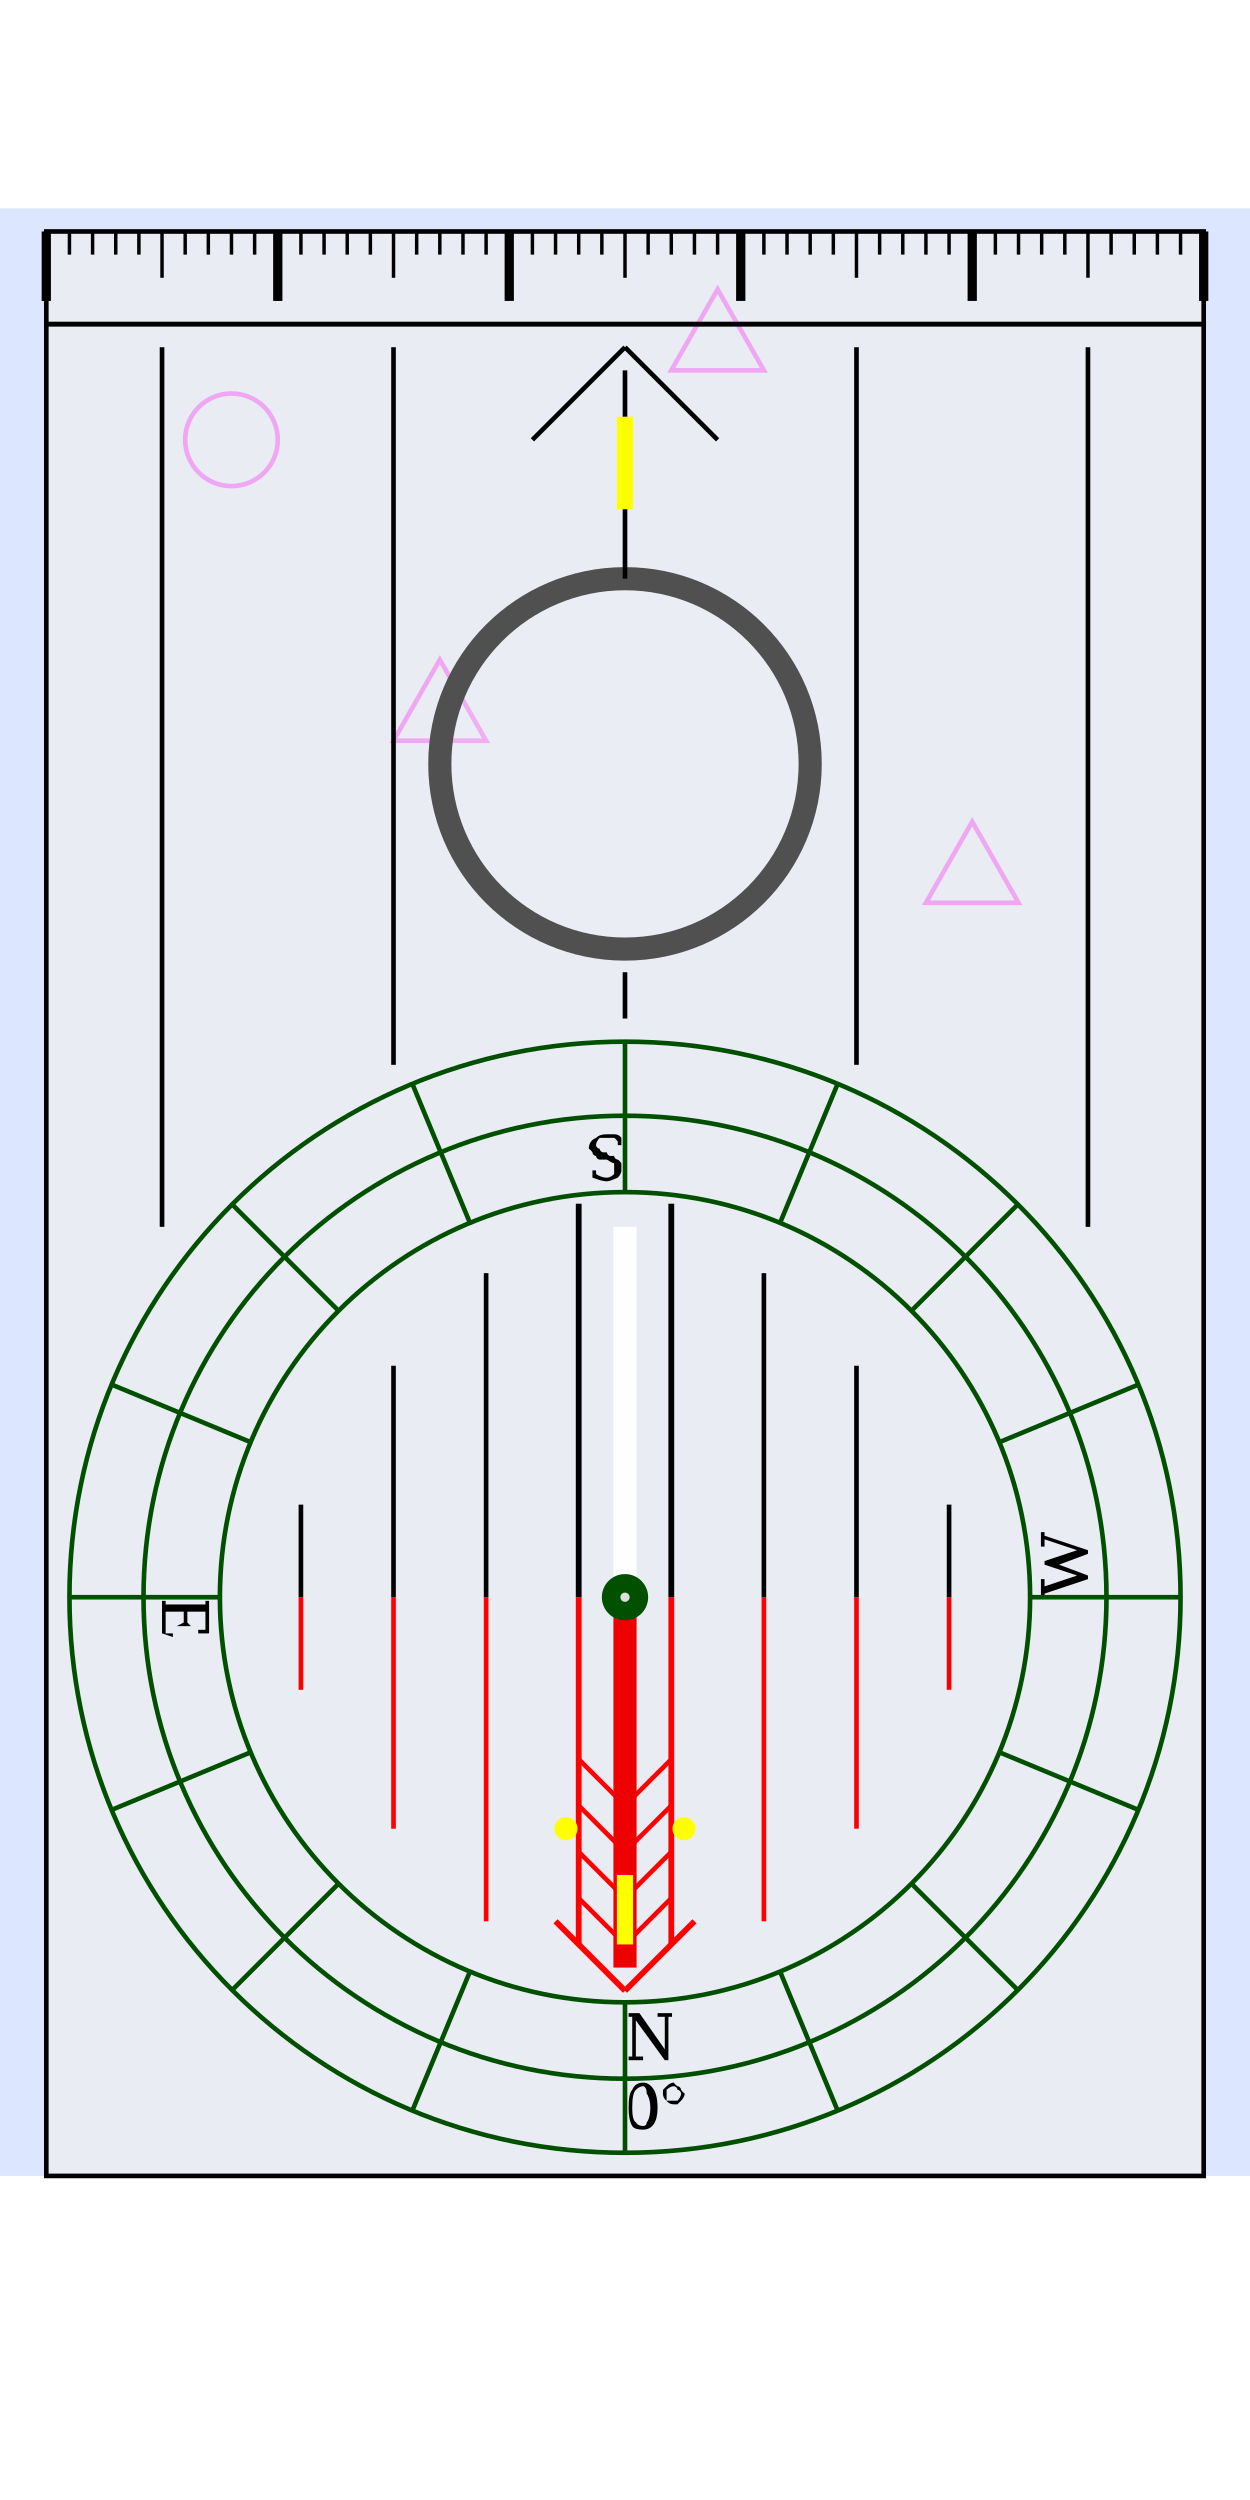
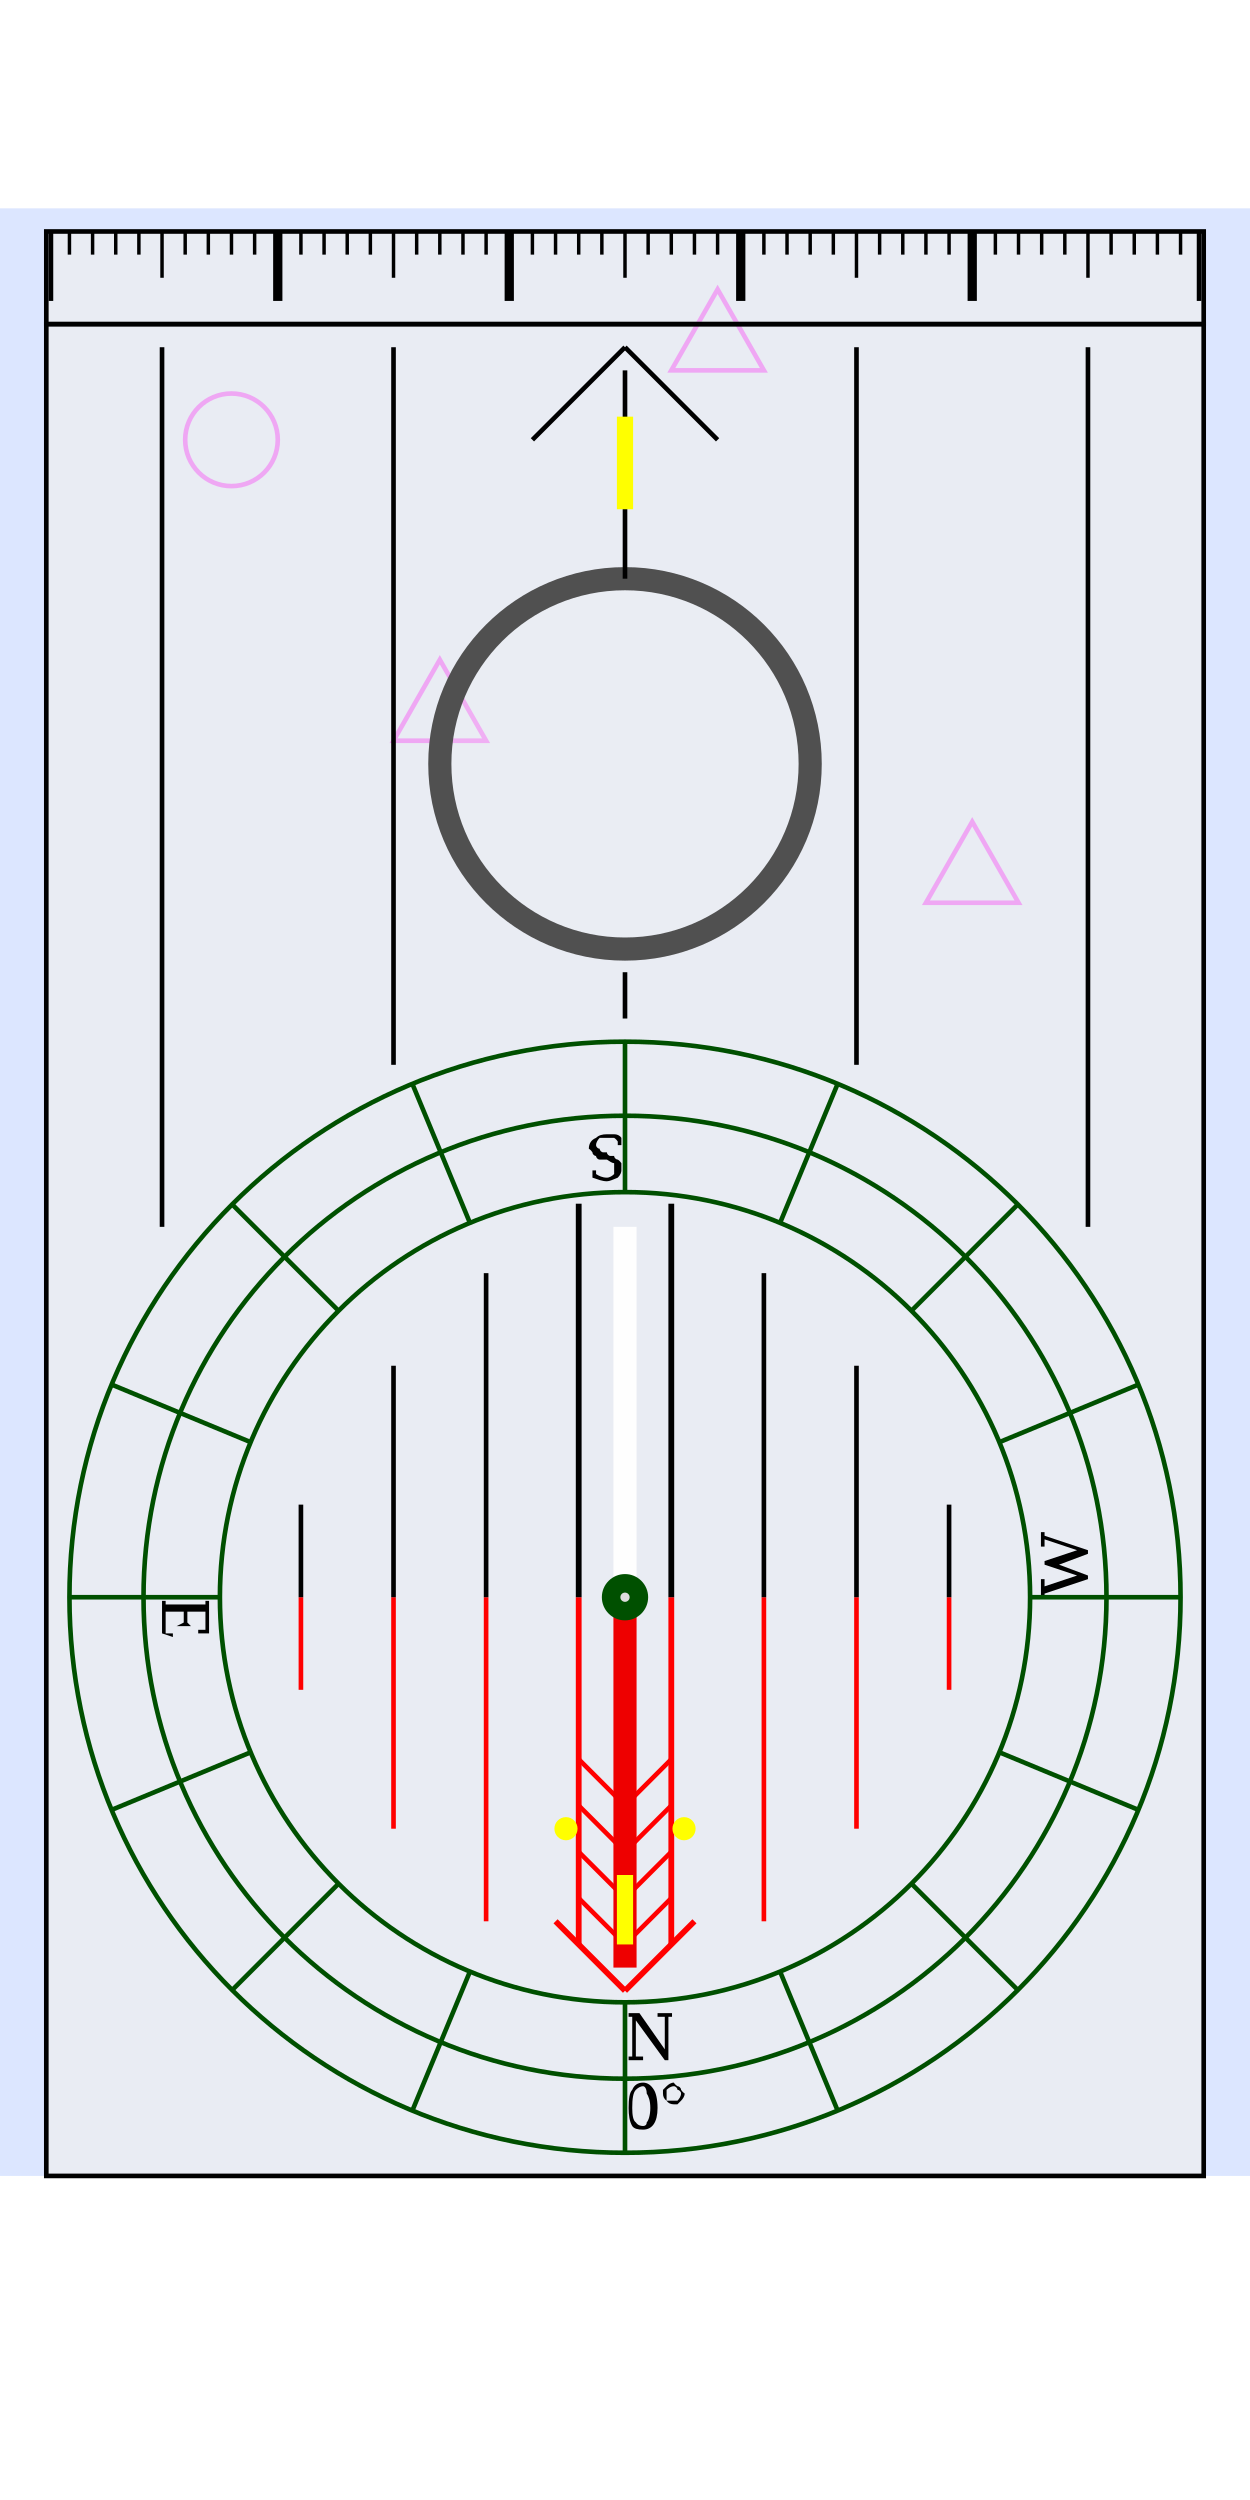
<svg xmlns="http://www.w3.org/2000/svg" xmlns:xlink="http://www.w3.org/1999/xlink" version="1.1" width="6cm" height="12cm" viewBox="-2 1 5.4 5">
  <defs>
    <style>
      
       .basepl { fill: black; stroke: black; stroke-width: 0.02 }
       .dialc { fill: none; stroke: #005000; stroke-width: 0.02 }
       .diall02 { stroke: #005000; stroke-width: 0.02 }
       .diall01 { stroke: #005000; stroke-width: 0.01 }
       .diallN02 { stroke: #FF0000; stroke-width: 0.02 }
       .diallN025 { stroke: #FF0000; stroke-width: 0.025 }
       .diallS02 { stroke: #000000; stroke-width: 0.02 }
       .diallS025 { stroke: #000000; stroke-width: 0.025 }
       .Osymbol { fill: none; stroke: #F000FF; stroke-width: 0.02 }
       .baseplateFrontRuler02 { stroke: #000000; stroke-width: 0.04 }
+        .baseplateFrontRuler02L { stroke: #000000; stroke-width: 0.02 }
+        .baseplateFrontRuler02R { stroke: #000000; stroke-width: 0.02 }
       .baseplateFrontRuler015 { stroke: #000000; stroke-width: 0.015 }
       
    </style>
    <text id="dial0text" font-size="0.3">N</text>
    <text id="dial90text" font-size="0.3">E</text>
    <text id="dial180text" font-size="0.3">S</text>
    <text id="dial270text" font-size="0.3">W</text>
    <text id="dial0textD" font-size="0.3">0°</text>
    <text id="dial90textD" font-size="0.3">90°</text>
    <text id="dial180textD" font-size="0.3">180°</text>
    <text id="dial270textD" font-size="0.3">270°</text>
    <text id="dial0textDD" font-size="0.3">North 0°</text>
    <text id="dial90textDD" font-size="0.3">East 90°</text>
    <text id="dial180textDD" font-size="0.3">South 180°</text>
    <text id="dial270textDD" font-size="0.3">West 270°</text>
    <line id="dial1line" class="diall02" x1="0" y1="1.75" x2="0" y2="2.4" />
    <line id="dial2line" class="diall01" x1="0" y1="1.75" x2="0" y2="2.4" />
    <g id="diallinesx4">
      <line class="diall02" x1="0" y1="1.75" x2="0" y2="2.4" />
      <line class="diall02" x1="0" y1="-1.75" x2="0" y2="-2.4" />
      <line class="diall02" y1="0" x1="1.75" y2="0" x2="2.4" />
      <line class="diall02" y1="0" x1="-1.75" y2="0" x2="-2.4" />
    </g>
    <g id="dialBGlines">
      <line class="diallN025" x1="0.2" y1="0" x2="0.2" y2="1.5" />
      <line class="diallN025" x1="-0.2" y1="0" x2="-0.2" y2="1.5" />
      <line class="diallN02" x1="0.6" y1="0" x2="0.6" y2="1.4" />
      <line class="diallN02" x1="-0.6" y1="0" x2="-0.6" y2="1.4" />
      <line class="diallN02" x1="1" y1="0" x2="1" y2="1.0" />
      <line class="diallN02" x1="-1" y1="0" x2="-1" y2="1.0" />
      <line class="diallN02" x1="1.4" y1="0" x2="1.4" y2="0.4" />
      <line class="diallN02" x1="-1.4" y1="0" x2="-1.4" y2="0.4" />
      <line class="diallN025" x1="0" y1="1.7" x2="0.3" y2="1.4" />
      <line class="diallN025" x1="0" y1="1.7" x2="-0.3" y2="1.4" />
      <line class="diallN02" x1="0" y1="1.5" x2="0.2" y2="1.3" />
      <line class="diallN02" x1="0" y1="1.5" x2="-0.2" y2="1.3" />
      <line class="diallN02" x1="0" y1="1.3" x2="0.2" y2="1.1" />
      <line class="diallN02" x1="0" y1="1.3" x2="-0.2" y2="1.1" />
      <line class="diallN02" x1="0" y1="1.1" x2="0.2" y2="0.9" />
      <line class="diallN02" x1="0" y1="1.1" x2="-0.2" y2="0.9" />
      <line class="diallN02" x1="0" y1="0.9" x2="0.2" y2="0.7" />
      <line class="diallN02" x1="0" y1="0.9" x2="-0.2" y2="0.7" />
      <line class="diallS025" x1="0.2" y1="0" x2="0.2" y2="-1.7" />
      <line class="diallS025" x1="-0.2" y1="0" x2="-0.2" y2="-1.7" />
      <line class="diallS02" x1="0.6" y1="0" x2="0.6" y2="-1.4" />
      <line class="diallS02" x1="-0.6" y1="0" x2="-0.6" y2="-1.4" />
      <line class="diallS02" x1="1" y1="0" x2="1" y2="-1.0" />
      <line class="diallS02" x1="-1" y1="0" x2="-1" y2="-1.0" />
      <line class="diallS02" x1="1.4" y1="0" x2="1.4" y2="-0.4" />
      <line class="diallS02" x1="-1.4" y1="0" x2="-1.4" y2="-0.4" />
    </g>
    <g id="baseplateFrontRuler">
-       <line class="baseplateFrontRuler02" x1="-2.5" y1="-2.9" x2="-2.5" y2="-2.6" />
+       <line class="baseplateFrontRuler02L" x1="-2.48" y1="-2.9" x2="-2.48" y2="-2.6" />
      <line class="baseplateFrontRuler02" x1="-1.5" y1="-2.9" x2="-1.5" y2="-2.6" />
      <line class="baseplateFrontRuler02" x1="-0.5" y1="-2.9" x2="-0.5" y2="-2.6" />
      <line class="baseplateFrontRuler02" x1="0.5" y1="-2.9" x2="0.5" y2="-2.6" />
      <line class="baseplateFrontRuler02" x1="1.5" y1="-2.9" x2="1.5" y2="-2.6" />
-       <line class="baseplateFrontRuler02" x1="2.5" y1="-2.9" x2="2.5" y2="-2.6" />
+       <line class="baseplateFrontRuler02R" x1="2.48" y1="-2.9" x2="2.48" y2="-2.6" />
      <line class="baseplateFrontRuler015" x1="-2" y1="-2.9" x2="-2" y2="-2.7" />
      <line class="baseplateFrontRuler015" x1="-1" y1="-2.9" x2="-1" y2="-2.7" />
      <line class="baseplateFrontRuler015" x1="0" y1="-2.9" x2="0" y2="-2.7" />
      <line class="baseplateFrontRuler015" x1="1" y1="-2.9" x2="1" y2="-2.7" />
      <line class="baseplateFrontRuler015" x1="2" y1="-2.9" x2="2" y2="-2.7" />
      <line class="baseplateFrontRuler015" x1="-2.4" y1="-2.9" x2="-2.4" y2="-2.8" />
      <line class="baseplateFrontRuler015" x1="-2.3" y1="-2.9" x2="-2.3" y2="-2.8" />
      <line class="baseplateFrontRuler015" x1="-2.2" y1="-2.9" x2="-2.2" y2="-2.8" />
      <line class="baseplateFrontRuler015" x1="-2.1" y1="-2.9" x2="-2.1" y2="-2.8" />
      <line class="baseplateFrontRuler015" x1="-1.9" y1="-2.9" x2="-1.9" y2="-2.8" />
      <line class="baseplateFrontRuler015" x1="-1.8" y1="-2.9" x2="-1.8" y2="-2.8" />
      <line class="baseplateFrontRuler015" x1="-1.7" y1="-2.9" x2="-1.7" y2="-2.8" />
      <line class="baseplateFrontRuler015" x1="-1.6" y1="-2.9" x2="-1.6" y2="-2.8" />
      <line class="baseplateFrontRuler015" x1="-1.4" y1="-2.9" x2="-1.4" y2="-2.8" />
      <line class="baseplateFrontRuler015" x1="-1.3" y1="-2.9" x2="-1.3" y2="-2.8" />
      <line class="baseplateFrontRuler015" x1="-1.2" y1="-2.9" x2="-1.2" y2="-2.8" />
      <line class="baseplateFrontRuler015" x1="-1.1" y1="-2.9" x2="-1.1" y2="-2.8" />
      <line class="baseplateFrontRuler015" x1="-0.9" y1="-2.9" x2="-0.9" y2="-2.8" />
      <line class="baseplateFrontRuler015" x1="-0.8" y1="-2.9" x2="-0.8" y2="-2.8" />
      <line class="baseplateFrontRuler015" x1="-0.7" y1="-2.9" x2="-0.7" y2="-2.8" />
      <line class="baseplateFrontRuler015" x1="-0.6" y1="-2.9" x2="-0.6" y2="-2.8" />
      <line class="baseplateFrontRuler015" x1="-0.4" y1="-2.9" x2="-0.4" y2="-2.8" />
      <line class="baseplateFrontRuler015" x1="-0.3" y1="-2.9" x2="-0.3" y2="-2.8" />
      <line class="baseplateFrontRuler015" x1="-0.2" y1="-2.9" x2="-0.2" y2="-2.8" />
      <line class="baseplateFrontRuler015" x1="-0.1" y1="-2.9" x2="-0.1" y2="-2.8" />
      <line class="baseplateFrontRuler015" x1="0.1" y1="-2.9" x2="0.1" y2="-2.8" />
      <line class="baseplateFrontRuler015" x1="0.2" y1="-2.9" x2="0.2" y2="-2.8" />
      <line class="baseplateFrontRuler015" x1="0.3" y1="-2.9" x2="0.3" y2="-2.8" />
      <line class="baseplateFrontRuler015" x1="0.4" y1="-2.9" x2="0.4" y2="-2.8" />
      <line class="baseplateFrontRuler015" x1="0.6" y1="-2.9" x2="0.6" y2="-2.8" />
      <line class="baseplateFrontRuler015" x1="0.7" y1="-2.9" x2="0.7" y2="-2.8" />
      <line class="baseplateFrontRuler015" x1="0.8" y1="-2.9" x2="0.8" y2="-2.8" />
      <line class="baseplateFrontRuler015" x1="0.9" y1="-2.9" x2="0.9" y2="-2.8" />
      <line class="baseplateFrontRuler015" x1="1.1" y1="-2.9" x2="1.1" y2="-2.8" />
      <line class="baseplateFrontRuler015" x1="1.2" y1="-2.9" x2="1.2" y2="-2.8" />
      <line class="baseplateFrontRuler015" x1="1.3" y1="-2.9" x2="1.3" y2="-2.8" />
      <line class="baseplateFrontRuler015" x1="1.4" y1="-2.9" x2="1.4" y2="-2.8" />
      <line class="baseplateFrontRuler015" x1="1.6" y1="-2.9" x2="1.6" y2="-2.8" />
      <line class="baseplateFrontRuler015" x1="1.7" y1="-2.9" x2="1.7" y2="-2.8" />
      <line class="baseplateFrontRuler015" x1="1.8" y1="-2.9" x2="1.8" y2="-2.8" />
      <line class="baseplateFrontRuler015" x1="1.9" y1="-2.9" x2="1.9" y2="-2.8" />
      <line class="baseplateFrontRuler015" x1="2.1" y1="-2.9" x2="2.1" y2="-2.8" />
      <line class="baseplateFrontRuler015" x1="2.2" y1="-2.9" x2="2.2" y2="-2.8" />
      <line class="baseplateFrontRuler015" x1="2.3" y1="-2.9" x2="2.3" y2="-2.8" />
      <line class="baseplateFrontRuler015" x1="2.4" y1="-2.9" x2="2.4" y2="-2.8" />
    </g>
    <circle id="Ostart" class="Osymbol" cx="0" cy="0" r="0.2" />
    <polygon id="Ocontrol" class="Osymbol" points="0,0 0.4,0 0.2,-0.35 0,0" />
    <polygon id="dial" points="0,0 0.5,0.1 1.5,0 0.5,-0.1" fill="rgb(225,200,200)" stroke="rgb(150,100,100)" stroke-width="0.015" />
    <polygon id="dial2" points="0,0 0.4,0.2 1.2,0 0.4,-0.2" fill="rgb(225,200,200)" stroke="rgb(150,100,100)" stroke-width="0.015" />
    <polygon id="dial3" points="0,0 0.35,0.15 1.0,0 0.35,-0.15" fill="rgb(225,200,200)" stroke="rgb(150,100,100)" stroke-width="0.015" />
    <g id="compass">
      <rect x="-2.5" y="-2.5" width="5" height="8" fill="#EEEEEE" fill-opacity="0.7" stroke="#000000" stroke-width="0.02" />
      <rect x="-2.5" y="-2.9" width="5" height="0.4" fill="#EEEEEE" fill-opacity="0.7" stroke="#000000" stroke-width="0.02" />
      <use xlink:href="#baseplateFrontRuler" />
      <circle cx="0" cy="-0.6" r="0.8" stroke="#505050" stroke-width="0.1" fill="#f0f0f0" fill-opacity="0.1" />
      <line class="basepl" x1="0" y1="-2.3" x2="0" y2="-1.4" />
      <line class="basepl" x1="0" y1="0.3" x2="0" y2="0.5" />
      <rect x="-0.035" y="-2.1" width="0.07" height="0.4" fill="#FFFF00" id="glowBase" />
      <line class="basepl" x1="0" y1="-2.4" x2="0.4" y2="-2.0" />
      <line class="basepl" x1="0" y1="-2.4" x2="-0.4" y2="-2.0" />
      <line class="basepl" x1="1" y1="-2.4" x2="1" y2="0.7" />
      <line class="basepl" x1="-1" y1="-2.4" x2="-1" y2="0.7" />
      <line class="basepl" x1="2" y1="-2.4" x2="2" y2="1.4" />
      <line class="basepl" x1="-2" y1="-2.4" x2="-2" y2="1.4" />
      <circle class="dialc" cx="0" cy="3" r="1.75" />
      <circle class="dialc" cx="0" cy="3" r="2.08" />
      <circle class="dialc" cx="0" cy="3" r="2.4" />
      <g transform="translate(0,3)">
        <g transform="rotate(0)">
          <animateTransform attributeName="transform" attributeType="XML" type="rotate" from="360" to="0" dur="7s" fill="remove" repeatCount="indefinite" />
          <use xlink:href="#dialBGlines" />
          <circle cx="0.255" cy="1" r="0.05" fill="#FFFF00" id="glowdial1" />
          <circle cx="-0.255" cy="1" r="0.05" fill="#FFFF00" id="glowdial2" />
          <use xlink:href="#dial0text" transform="translate(0,2)" />
          <use xlink:href="#dial0textD" transform="translate(0,2.3)" />
          <use xlink:href="#dial90text" transform="rotate(90),translate(0,2)" />
          <use xlink:href="#dial180text" transform="rotate(180),translate(0,2)" />
          <use xlink:href="#dial270text" transform="rotate(270),translate(0,2)" />
          <use xlink:href="#diallinesx4" />
          <use xlink:href="#diallinesx4" transform="rotate(22.5)" />
          <use xlink:href="#diallinesx4" transform="rotate(45)" />
          <use xlink:href="#diallinesx4" transform="rotate(67.5)" />
        </g>
      </g>
      <g transform="translate(0,3)">
        <g transform="rotate(0)">
          <animateTransform attributeName="transform" attributeType="XML" type="rotate" from="360" to="0" dur="12s" fill="remove" repeatCount="indefinite" />
          <rect x="-0.05" y="0" width="0.1" height="1.6" fill="#EE0000" id="northneedle" />
          <rect x="-0.035" y="1.2" width="0.07" height="0.3" fill="#FFFF00" id="glow" />
          <rect x="-0.05" y="-1.6" width="0.1" height="1.6" fill="#FEFEFE" id="southneedle" />
          <circle cx="0" cy="0" r="0.1" fill="#005000" />
          <circle cx="0" cy="0" r="0.02" fill="#DDDDDD" />
        </g>
      </g>
    </g>
  </defs>
  <g transform="translate(-3,5) scale(1,1)">
    <rect x="1" y="-6" width="7" height="8.5" fill="rgb(220,230,255)" />
    <use xlink:href="#Ostart" transform="translate(2,-5)" />
    <use xlink:href="#Ocontrol" transform="translate(3.9,-5.3)" />
    <use xlink:href="#Ocontrol" transform="translate(2.7,-3.7)" />
    <use xlink:href="#Ocontrol" transform="translate(5,-3)" />
    <use xlink:href="#compass" transform="translate(3.7,-3)" />
  </g>
</svg>
